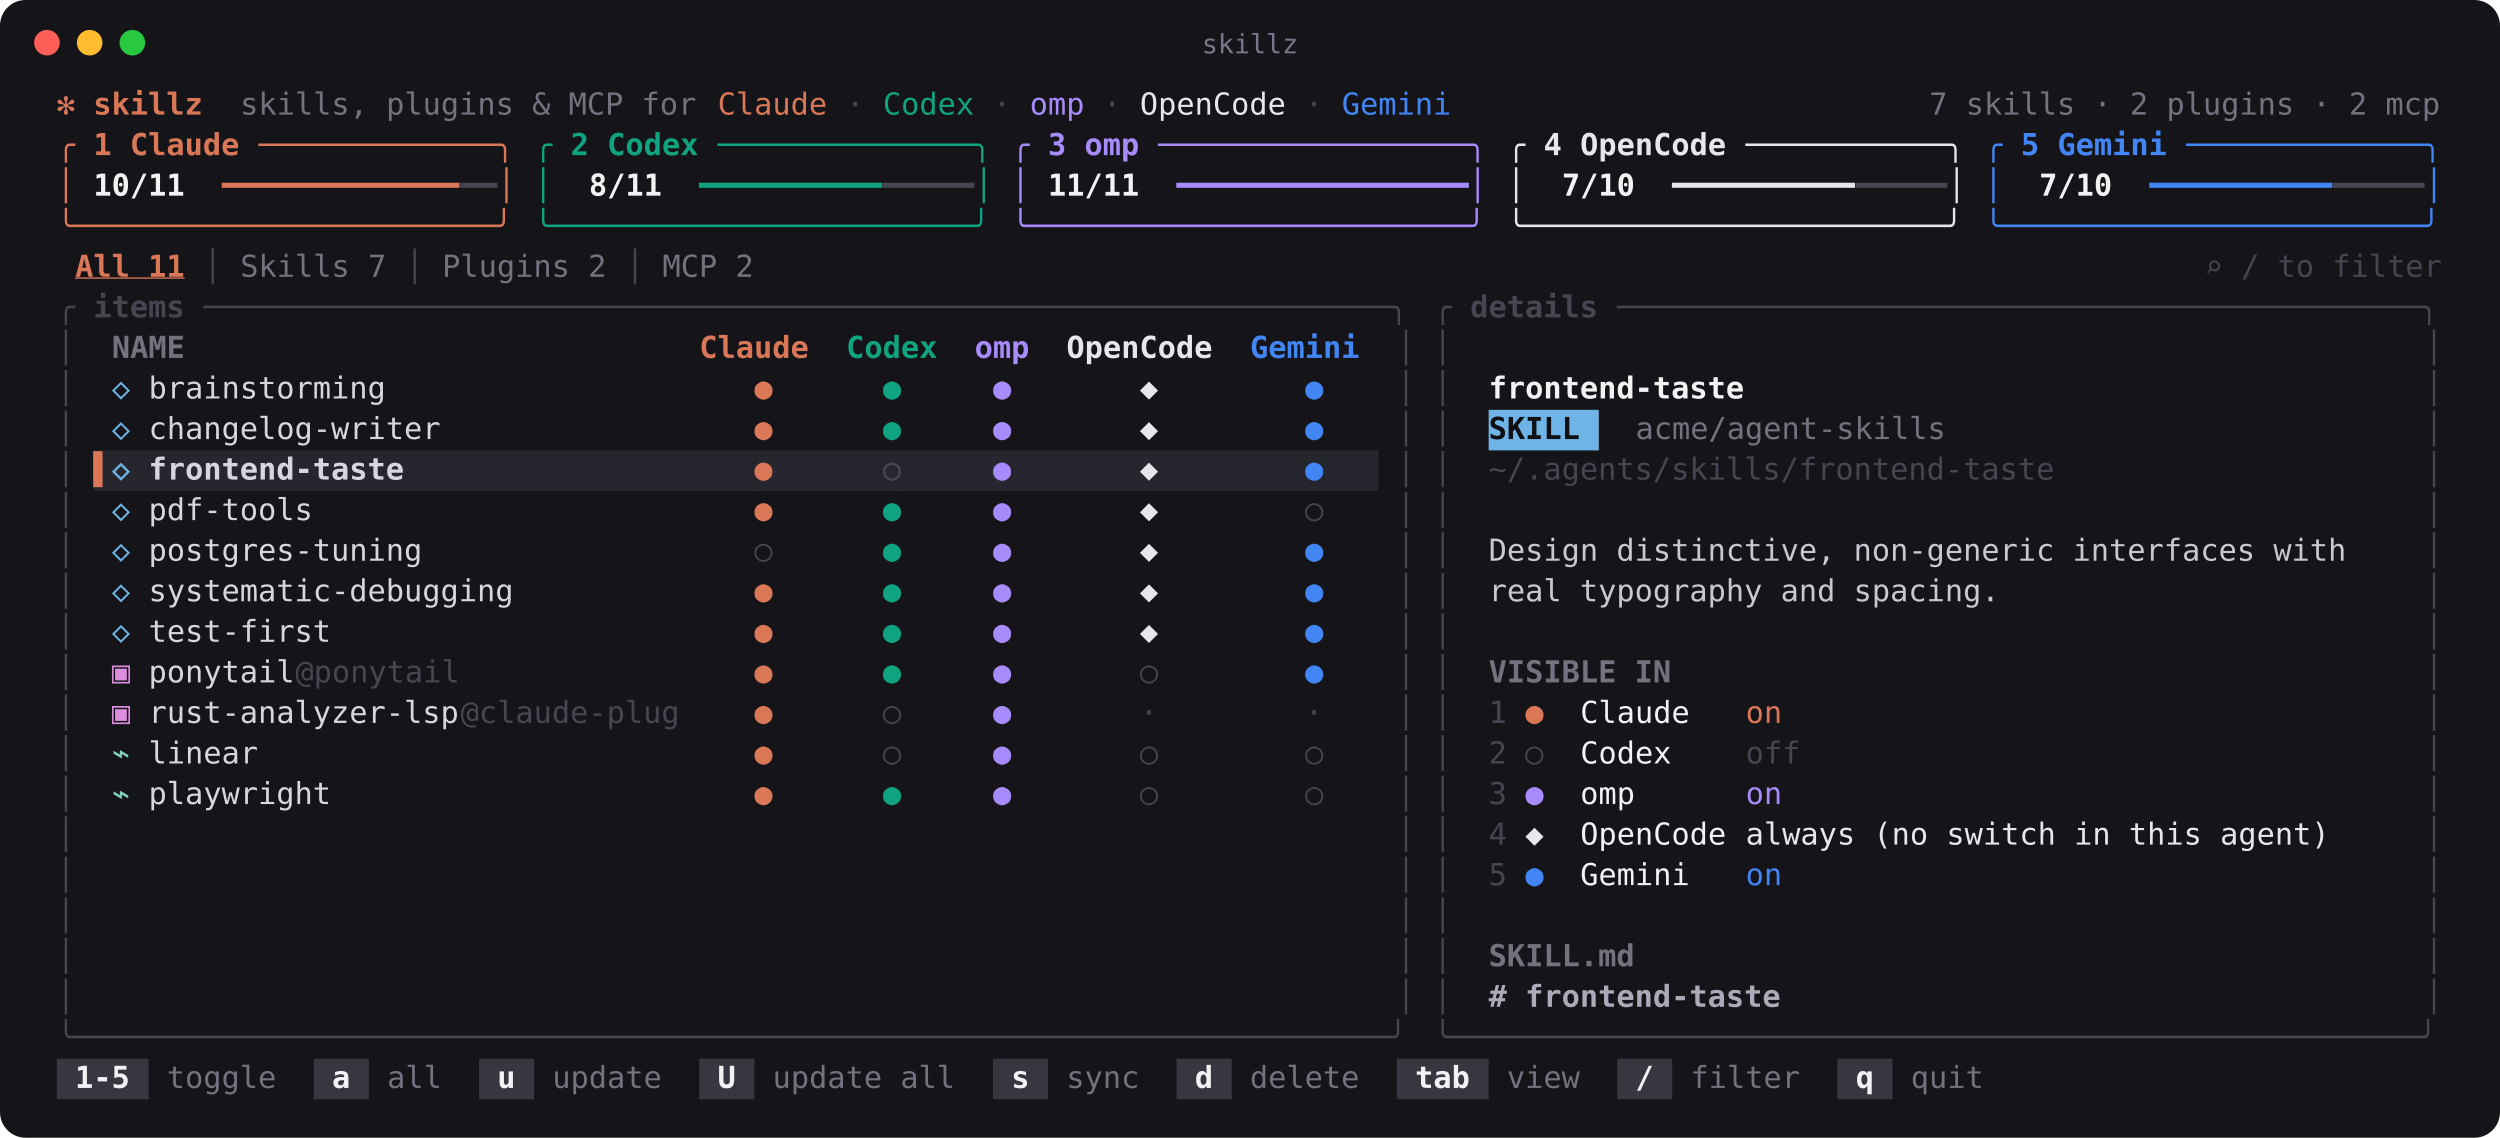
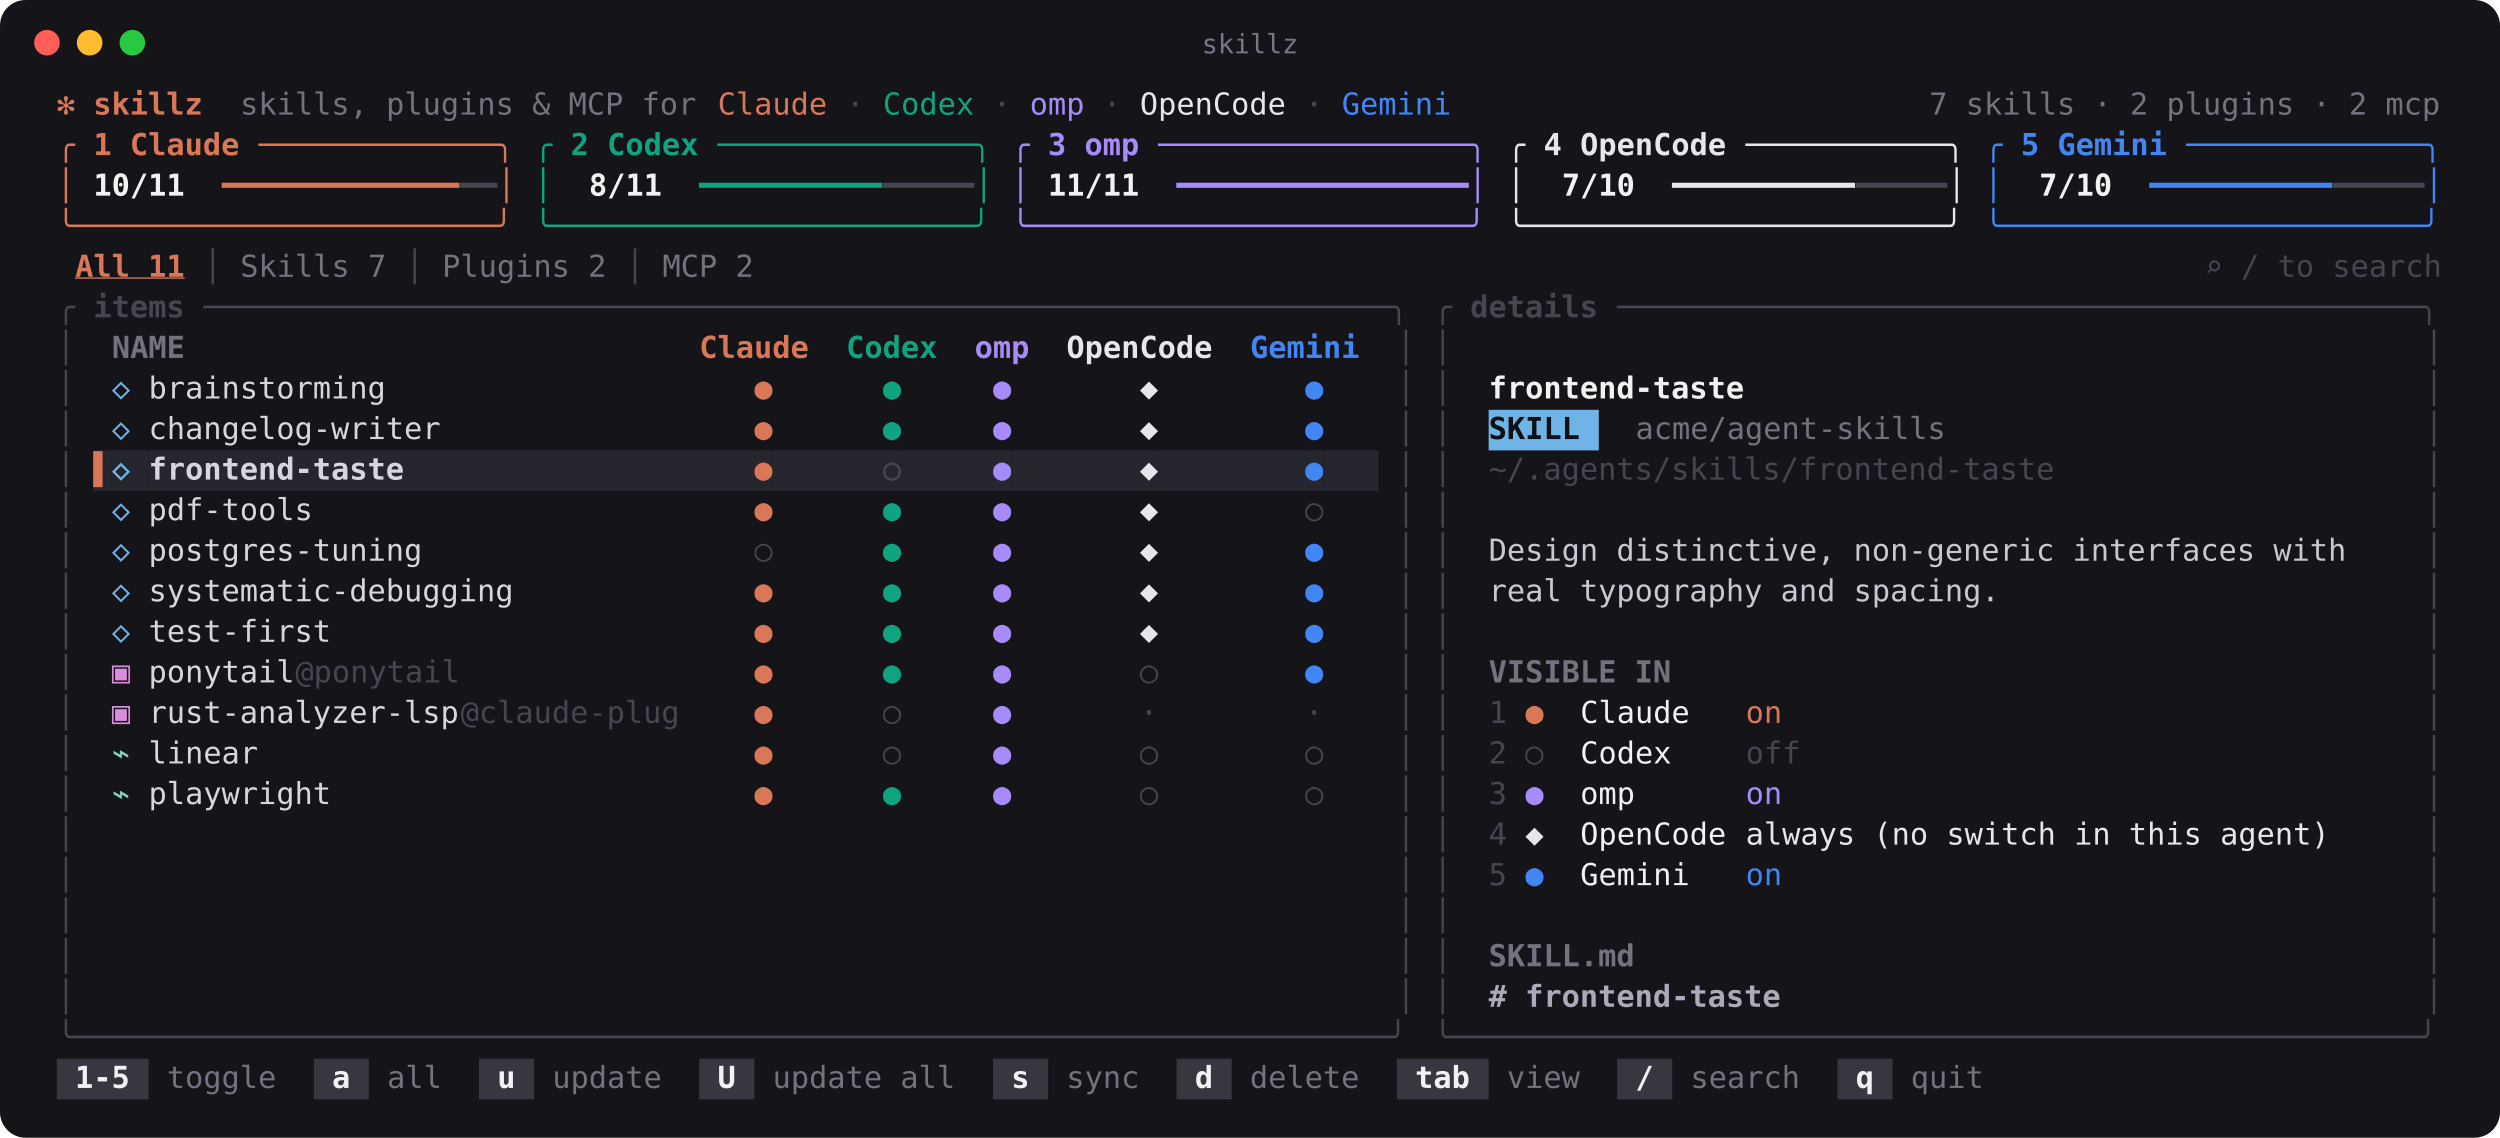
<svg xmlns="http://www.w3.org/2000/svg" width="1171.2" height="533" viewBox="0 0 1171.2 533" font-family="JetBrains Mono, SF Mono, Menlo, Consolas, monospace" font-size="14.2">
  <rect width="1171.2" height="533" rx="12" fill="#141419" />
  <circle cx="22" cy="20" r="6" fill="#ff5f57" />
  <circle cx="42" cy="20" r="6" fill="#febc2e" />
  <circle cx="62" cy="20" r="6" fill="#28c840" />
  <text x="585.6" y="25" fill="#77778a" text-anchor="middle" font-size="12.5">skillz</text>
  <text x="26.6" y="53.68" fill="#d97757" font-weight="700" xml:space="preserve" textLength="68.8" lengthAdjust="spacingAndGlyphs">✻ skillz</text>
  <text x="95.4" y="53.68" fill="#737380" xml:space="preserve" textLength="240.8" lengthAdjust="spacingAndGlyphs">  skills, plugins &amp; MCP for </text>
  <text x="336.2" y="53.68" fill="#d97757" xml:space="preserve" textLength="51.6" lengthAdjust="spacingAndGlyphs">Claude</text>
  <text x="387.8" y="53.68" fill="#464652" xml:space="preserve" textLength="25.8" lengthAdjust="spacingAndGlyphs"> · </text>
  <text x="413.6" y="53.68" fill="#10a37f" xml:space="preserve" textLength="43" lengthAdjust="spacingAndGlyphs">Codex</text>
  <text x="456.6" y="53.68" fill="#464652" xml:space="preserve" textLength="25.8" lengthAdjust="spacingAndGlyphs"> · </text>
  <text x="482.4" y="53.68" fill="#a78bfa" xml:space="preserve" textLength="25.8" lengthAdjust="spacingAndGlyphs">omp</text>
  <text x="508.2" y="53.68" fill="#464652" xml:space="preserve" textLength="25.8" lengthAdjust="spacingAndGlyphs"> · </text>
  <text x="534" y="53.68" fill="#e6e6eb" xml:space="preserve" textLength="68.8" lengthAdjust="spacingAndGlyphs">OpenCode</text>
  <text x="602.8" y="53.68" fill="#464652" xml:space="preserve" textLength="25.8" lengthAdjust="spacingAndGlyphs"> · </text>
  <text x="628.6" y="53.68" fill="#4285f4" xml:space="preserve" textLength="51.6" lengthAdjust="spacingAndGlyphs">Gemini</text>
  <text x="903.8" y="53.68" fill="#737380" xml:space="preserve" textLength="240.8" lengthAdjust="spacingAndGlyphs">7 skills · 2 plugins · 2 mcp</text>
  <text x="26.6" y="72.68" fill="#d97757" xml:space="preserve" textLength="8.6" lengthAdjust="spacingAndGlyphs">╭</text>
  <text x="35.2" y="72.68" fill="#d97757" font-weight="700" xml:space="preserve" textLength="86" lengthAdjust="spacingAndGlyphs"> 1 Claude </text>
  <text x="121.2" y="72.68" fill="#d97757" xml:space="preserve" textLength="120.4" lengthAdjust="spacingAndGlyphs">─────────────╮</text>
  <text x="250.2" y="72.68" fill="#10a37f" xml:space="preserve" textLength="8.6" lengthAdjust="spacingAndGlyphs">╭</text>
  <text x="258.8" y="72.68" fill="#10a37f" font-weight="700" xml:space="preserve" textLength="77.4" lengthAdjust="spacingAndGlyphs"> 2 Codex </text>
  <text x="336.2" y="72.68" fill="#10a37f" xml:space="preserve" textLength="129" lengthAdjust="spacingAndGlyphs">──────────────╮</text>
  <text x="473.8" y="72.68" fill="#a78bfa" xml:space="preserve" textLength="8.6" lengthAdjust="spacingAndGlyphs">╭</text>
  <text x="482.4" y="72.68" fill="#a78bfa" font-weight="700" xml:space="preserve" textLength="60.2" lengthAdjust="spacingAndGlyphs"> 3 omp </text>
  <text x="542.6" y="72.68" fill="#a78bfa" xml:space="preserve" textLength="154.8" lengthAdjust="spacingAndGlyphs">─────────────────╮</text>
  <text x="706" y="72.68" fill="#e6e6eb" xml:space="preserve" textLength="8.6" lengthAdjust="spacingAndGlyphs">╭</text>
  <text x="714.6" y="72.68" fill="#e6e6eb" font-weight="700" xml:space="preserve" textLength="103.2" lengthAdjust="spacingAndGlyphs"> 4 OpenCode </text>
  <text x="817.8" y="72.68" fill="#e6e6eb" xml:space="preserve" textLength="103.2" lengthAdjust="spacingAndGlyphs">───────────╮</text>
  <text x="929.6" y="72.68" fill="#4285f4" xml:space="preserve" textLength="8.6" lengthAdjust="spacingAndGlyphs">╭</text>
  <text x="938.2" y="72.68" fill="#4285f4" font-weight="700" xml:space="preserve" textLength="86" lengthAdjust="spacingAndGlyphs"> 5 Gemini </text>
  <text x="1024.2" y="72.68" fill="#4285f4" xml:space="preserve" textLength="120.4" lengthAdjust="spacingAndGlyphs">─────────────╮</text>
  <text x="26.6" y="91.68" fill="#d97757" xml:space="preserve" textLength="8.6" lengthAdjust="spacingAndGlyphs">│</text>
  <text x="35.2" y="91.68" fill="#f2f2f5" font-weight="700" xml:space="preserve" textLength="60.2" lengthAdjust="spacingAndGlyphs"> 10/11 </text>
  <text x="104" y="91.68" fill="#d97757" xml:space="preserve" textLength="111.8" lengthAdjust="spacingAndGlyphs">━━━━━━━━━━━━━</text>
  <text x="215.8" y="91.68" fill="#464652" xml:space="preserve" textLength="17.2" lengthAdjust="spacingAndGlyphs">━━</text>
  <text x="233" y="91.68" fill="#d97757" xml:space="preserve" textLength="8.6" lengthAdjust="spacingAndGlyphs">│</text>
  <text x="250.2" y="91.68" fill="#10a37f" xml:space="preserve" textLength="8.6" lengthAdjust="spacingAndGlyphs">│</text>
  <text x="258.8" y="91.68" fill="#f2f2f5" font-weight="700" xml:space="preserve" textLength="60.2" lengthAdjust="spacingAndGlyphs">  8/11 </text>
  <text x="327.6" y="91.68" fill="#10a37f" xml:space="preserve" textLength="86" lengthAdjust="spacingAndGlyphs">━━━━━━━━━━</text>
  <text x="413.6" y="91.68" fill="#464652" xml:space="preserve" textLength="43" lengthAdjust="spacingAndGlyphs">━━━━━</text>
  <text x="456.6" y="91.68" fill="#10a37f" xml:space="preserve" textLength="8.6" lengthAdjust="spacingAndGlyphs">│</text>
  <text x="473.8" y="91.68" fill="#a78bfa" xml:space="preserve" textLength="8.6" lengthAdjust="spacingAndGlyphs">│</text>
  <text x="482.4" y="91.68" fill="#f2f2f5" font-weight="700" xml:space="preserve" textLength="60.2" lengthAdjust="spacingAndGlyphs"> 11/11 </text>
  <text x="551.2" y="91.68" fill="#a78bfa" xml:space="preserve" textLength="146.2" lengthAdjust="spacingAndGlyphs">━━━━━━━━━━━━━━━━│</text>
  <text x="706" y="91.68" fill="#e6e6eb" xml:space="preserve" textLength="8.6" lengthAdjust="spacingAndGlyphs">│</text>
  <text x="714.6" y="91.68" fill="#f2f2f5" font-weight="700" xml:space="preserve" textLength="60.2" lengthAdjust="spacingAndGlyphs">  7/10 </text>
  <text x="783.4" y="91.68" fill="#e6e6eb" xml:space="preserve" textLength="86" lengthAdjust="spacingAndGlyphs">━━━━━━━━━━</text>
  <text x="869.4" y="91.68" fill="#464652" xml:space="preserve" textLength="43" lengthAdjust="spacingAndGlyphs">━━━━━</text>
  <text x="912.4" y="91.68" fill="#e6e6eb" xml:space="preserve" textLength="8.6" lengthAdjust="spacingAndGlyphs">│</text>
  <text x="929.6" y="91.68" fill="#4285f4" xml:space="preserve" textLength="8.6" lengthAdjust="spacingAndGlyphs">│</text>
  <text x="938.2" y="91.68" fill="#f2f2f5" font-weight="700" xml:space="preserve" textLength="60.2" lengthAdjust="spacingAndGlyphs">  7/10 </text>
  <text x="1007" y="91.68" fill="#4285f4" xml:space="preserve" textLength="86" lengthAdjust="spacingAndGlyphs">━━━━━━━━━━</text>
  <text x="1093" y="91.68" fill="#464652" xml:space="preserve" textLength="43" lengthAdjust="spacingAndGlyphs">━━━━━</text>
  <text x="1136" y="91.68" fill="#4285f4" xml:space="preserve" textLength="8.6" lengthAdjust="spacingAndGlyphs">│</text>
  <text x="26.6" y="110.68" fill="#d97757" xml:space="preserve" textLength="215" lengthAdjust="spacingAndGlyphs">╰───────────────────────╯</text>
  <text x="250.2" y="110.68" fill="#10a37f" xml:space="preserve" textLength="215" lengthAdjust="spacingAndGlyphs">╰───────────────────────╯</text>
  <text x="473.8" y="110.68" fill="#a78bfa" xml:space="preserve" textLength="223.6" lengthAdjust="spacingAndGlyphs">╰────────────────────────╯</text>
  <text x="706" y="110.68" fill="#e6e6eb" xml:space="preserve" textLength="215" lengthAdjust="spacingAndGlyphs">╰───────────────────────╯</text>
  <text x="929.6" y="110.68" fill="#4285f4" xml:space="preserve" textLength="215" lengthAdjust="spacingAndGlyphs">╰───────────────────────╯</text>
  <text x="35.2" y="129.68" fill="#d97757" font-weight="700" text-decoration="underline" xml:space="preserve" textLength="51.6" lengthAdjust="spacingAndGlyphs">All 11</text>
  <text x="95.4" y="129.68" fill="#464652" xml:space="preserve" textLength="8.6" lengthAdjust="spacingAndGlyphs">│</text>
  <text x="104" y="129.68" fill="#737380" xml:space="preserve" textLength="86" lengthAdjust="spacingAndGlyphs"> Skills 7 </text>
  <text x="190" y="129.68" fill="#464652" xml:space="preserve" textLength="8.6" lengthAdjust="spacingAndGlyphs">│</text>
  <text x="198.6" y="129.68" fill="#737380" xml:space="preserve" textLength="94.6" lengthAdjust="spacingAndGlyphs"> Plugins 2 </text>
  <text x="293.2" y="129.68" fill="#464652" xml:space="preserve" textLength="8.6" lengthAdjust="spacingAndGlyphs">│</text>
  <text x="301.8" y="129.68" fill="#737380" xml:space="preserve" textLength="731" lengthAdjust="spacingAndGlyphs"> MCP 2                                                                               </text>
-   <text x="1032.8" y="129.68" fill="#464652" xml:space="preserve" textLength="111.8" lengthAdjust="spacingAndGlyphs">⌕ / to filter</text>
+   <text x="1032.8" y="129.68" fill="#464652" xml:space="preserve" textLength="111.8" lengthAdjust="spacingAndGlyphs">⌕ / to search</text>
  <text x="26.6" y="148.68" fill="#464652" xml:space="preserve" textLength="8.6" lengthAdjust="spacingAndGlyphs">╭</text>
  <text x="35.2" y="148.68" fill="#464652" font-weight="700" xml:space="preserve" textLength="60.2" lengthAdjust="spacingAndGlyphs"> items </text>
  <text x="95.4" y="148.68" fill="#464652" xml:space="preserve" textLength="567.6" lengthAdjust="spacingAndGlyphs">─────────────────────────────────────────────────────────────────╮</text>
  <text x="671.6" y="148.68" fill="#464652" xml:space="preserve" textLength="8.6" lengthAdjust="spacingAndGlyphs">╭</text>
  <text x="680.2" y="148.68" fill="#464652" font-weight="700" xml:space="preserve" textLength="77.4" lengthAdjust="spacingAndGlyphs"> details </text>
  <text x="757.6" y="148.68" fill="#464652" xml:space="preserve" textLength="387" lengthAdjust="spacingAndGlyphs">────────────────────────────────────────────╮</text>
  <text x="26.6" y="167.68" fill="#464652" xml:space="preserve" textLength="8.6" lengthAdjust="spacingAndGlyphs">│</text>
  <text x="52.4" y="167.68" fill="#737380" font-weight="700" xml:space="preserve" textLength="34.4" lengthAdjust="spacingAndGlyphs">NAME</text>
  <text x="327.6" y="167.68" fill="#d97757" font-weight="700" xml:space="preserve" textLength="51.6" lengthAdjust="spacingAndGlyphs">Claude</text>
  <text x="396.4" y="167.68" fill="#10a37f" font-weight="700" xml:space="preserve" textLength="43" lengthAdjust="spacingAndGlyphs">Codex</text>
  <text x="456.6" y="167.68" fill="#a78bfa" font-weight="700" xml:space="preserve" textLength="25.8" lengthAdjust="spacingAndGlyphs">omp</text>
  <text x="499.6" y="167.68" fill="#e6e6eb" font-weight="700" xml:space="preserve" textLength="68.8" lengthAdjust="spacingAndGlyphs">OpenCode</text>
  <text x="585.6" y="167.68" fill="#4285f4" font-weight="700" xml:space="preserve" textLength="51.6" lengthAdjust="spacingAndGlyphs">Gemini</text>
  <text x="654.4" y="167.68" fill="#464652" xml:space="preserve" textLength="8.6" lengthAdjust="spacingAndGlyphs">│</text>
  <text x="671.6" y="167.68" fill="#464652" xml:space="preserve" textLength="8.6" lengthAdjust="spacingAndGlyphs">│</text>
  <text x="1136" y="167.68" fill="#464652" xml:space="preserve" textLength="8.6" lengthAdjust="spacingAndGlyphs">│</text>
  <text x="26.6" y="186.68" fill="#464652" xml:space="preserve" textLength="8.6" lengthAdjust="spacingAndGlyphs">│</text>
  <text x="52.4" y="186.68" fill="#6eb4e6" xml:space="preserve" textLength="17.2" lengthAdjust="spacingAndGlyphs">◇ </text>
  <text x="69.6" y="186.68" fill="#d6d6de" xml:space="preserve" textLength="283.8" lengthAdjust="spacingAndGlyphs">brainstorming                    </text>
  <text x="353.4" y="186.68" fill="#d97757" xml:space="preserve" textLength="8.6" lengthAdjust="spacingAndGlyphs">●</text>
  <text x="413.6" y="186.68" fill="#10a37f" xml:space="preserve" textLength="8.6" lengthAdjust="spacingAndGlyphs">●</text>
  <text x="465.2" y="186.68" fill="#a78bfa" xml:space="preserve" textLength="8.6" lengthAdjust="spacingAndGlyphs">●</text>
  <text x="534" y="186.68" fill="#e6e6eb" xml:space="preserve" textLength="8.6" lengthAdjust="spacingAndGlyphs">◆</text>
  <text x="611.4" y="186.68" fill="#4285f4" xml:space="preserve" textLength="8.6" lengthAdjust="spacingAndGlyphs">●</text>
  <text x="654.4" y="186.68" fill="#464652" xml:space="preserve" textLength="8.6" lengthAdjust="spacingAndGlyphs">│</text>
  <text x="671.6" y="186.68" fill="#464652" xml:space="preserve" textLength="8.6" lengthAdjust="spacingAndGlyphs">│</text>
  <text x="697.4" y="186.68" fill="#f2f2f5" font-weight="700" xml:space="preserve" textLength="120.4" lengthAdjust="spacingAndGlyphs">frontend-taste</text>
  <text x="1136" y="186.68" fill="#464652" xml:space="preserve" textLength="8.6" lengthAdjust="spacingAndGlyphs">│</text>
  <text x="26.6" y="205.68" fill="#464652" xml:space="preserve" textLength="8.6" lengthAdjust="spacingAndGlyphs">│</text>
  <text x="52.4" y="205.68" fill="#6eb4e6" xml:space="preserve" textLength="17.2" lengthAdjust="spacingAndGlyphs">◇ </text>
  <text x="69.6" y="205.68" fill="#d6d6de" xml:space="preserve" textLength="283.8" lengthAdjust="spacingAndGlyphs">changelog-writer                 </text>
  <text x="353.4" y="205.68" fill="#d97757" xml:space="preserve" textLength="8.6" lengthAdjust="spacingAndGlyphs">●</text>
  <text x="413.6" y="205.68" fill="#10a37f" xml:space="preserve" textLength="8.6" lengthAdjust="spacingAndGlyphs">●</text>
  <text x="465.2" y="205.68" fill="#a78bfa" xml:space="preserve" textLength="8.6" lengthAdjust="spacingAndGlyphs">●</text>
  <text x="534" y="205.68" fill="#e6e6eb" xml:space="preserve" textLength="8.6" lengthAdjust="spacingAndGlyphs">◆</text>
  <text x="611.4" y="205.68" fill="#4285f4" xml:space="preserve" textLength="8.6" lengthAdjust="spacingAndGlyphs">●</text>
  <text x="654.4" y="205.68" fill="#464652" xml:space="preserve" textLength="8.6" lengthAdjust="spacingAndGlyphs">│</text>
  <text x="671.6" y="205.68" fill="#464652" xml:space="preserve" textLength="8.6" lengthAdjust="spacingAndGlyphs">│</text>
  <rect x="697.4" y="192" width="51.6" height="19" fill="#6eb4e6" />
  <text x="697.4" y="205.68" fill="#101014" font-weight="700" xml:space="preserve" textLength="51.6" lengthAdjust="spacingAndGlyphs">SKILL </text>
  <text x="766.2" y="205.68" fill="#737380" xml:space="preserve" textLength="146.2" lengthAdjust="spacingAndGlyphs">acme/agent-skills</text>
  <text x="1136" y="205.68" fill="#464652" xml:space="preserve" textLength="8.6" lengthAdjust="spacingAndGlyphs">│</text>
  <text x="26.6" y="224.68" fill="#464652" xml:space="preserve" textLength="8.6" lengthAdjust="spacingAndGlyphs">│</text>
  <rect x="43.8" y="211" width="8.6" height="19" fill="#26262e" />
  <text x="43.8" y="224.68" fill="#d97757" font-weight="700" xml:space="preserve" textLength="8.6" lengthAdjust="spacingAndGlyphs">▌</text>
  <rect x="52.4" y="211" width="17.2" height="19" fill="#26262e" />
  <text x="52.4" y="224.68" fill="#6eb4e6" font-weight="700" xml:space="preserve" textLength="17.2" lengthAdjust="spacingAndGlyphs">◇ </text>
  <rect x="69.6" y="211" width="283.8" height="19" fill="#26262e" />
  <text x="69.6" y="224.68" fill="#d6d6de" font-weight="700" xml:space="preserve" textLength="283.8" lengthAdjust="spacingAndGlyphs">frontend-taste                   </text>
  <rect x="353.4" y="211" width="8.6" height="19" fill="#26262e" />
  <text x="353.4" y="224.68" fill="#d97757" font-weight="700" xml:space="preserve" textLength="8.6" lengthAdjust="spacingAndGlyphs">●</text>
  <rect x="362" y="211" width="51.6" height="19" fill="#26262e" />
  <rect x="413.6" y="211" width="8.6" height="19" fill="#26262e" />
  <text x="413.6" y="224.68" fill="#464652" font-weight="700" xml:space="preserve" textLength="8.6" lengthAdjust="spacingAndGlyphs">○</text>
  <rect x="422.2" y="211" width="43" height="19" fill="#26262e" />
  <rect x="465.2" y="211" width="8.6" height="19" fill="#26262e" />
  <text x="465.2" y="224.68" fill="#a78bfa" font-weight="700" xml:space="preserve" textLength="8.6" lengthAdjust="spacingAndGlyphs">●</text>
  <rect x="473.8" y="211" width="60.2" height="19" fill="#26262e" />
  <rect x="534" y="211" width="8.6" height="19" fill="#26262e" />
  <text x="534" y="224.68" fill="#e6e6eb" font-weight="700" xml:space="preserve" textLength="8.6" lengthAdjust="spacingAndGlyphs">◆</text>
  <rect x="542.6" y="211" width="68.8" height="19" fill="#26262e" />
  <rect x="611.4" y="211" width="8.6" height="19" fill="#26262e" />
  <text x="611.4" y="224.68" fill="#4285f4" font-weight="700" xml:space="preserve" textLength="8.6" lengthAdjust="spacingAndGlyphs">●</text>
  <rect x="620" y="211" width="25.8" height="19" fill="#26262e" />
  <text x="654.4" y="224.68" fill="#464652" xml:space="preserve" textLength="8.6" lengthAdjust="spacingAndGlyphs">│</text>
  <text x="671.6" y="224.68" fill="#464652" xml:space="preserve" textLength="8.6" lengthAdjust="spacingAndGlyphs">│</text>
  <text x="697.4" y="224.68" fill="#464652" xml:space="preserve" textLength="266.6" lengthAdjust="spacingAndGlyphs">~/.agents/skills/frontend-taste</text>
  <text x="1136" y="224.68" fill="#464652" xml:space="preserve" textLength="8.6" lengthAdjust="spacingAndGlyphs">│</text>
  <text x="26.6" y="243.68" fill="#464652" xml:space="preserve" textLength="8.6" lengthAdjust="spacingAndGlyphs">│</text>
  <text x="52.4" y="243.68" fill="#6eb4e6" xml:space="preserve" textLength="17.2" lengthAdjust="spacingAndGlyphs">◇ </text>
  <text x="69.6" y="243.68" fill="#d6d6de" xml:space="preserve" textLength="283.8" lengthAdjust="spacingAndGlyphs">pdf-tools                        </text>
  <text x="353.4" y="243.68" fill="#d97757" xml:space="preserve" textLength="8.6" lengthAdjust="spacingAndGlyphs">●</text>
  <text x="413.6" y="243.68" fill="#10a37f" xml:space="preserve" textLength="8.6" lengthAdjust="spacingAndGlyphs">●</text>
  <text x="465.2" y="243.68" fill="#a78bfa" xml:space="preserve" textLength="8.6" lengthAdjust="spacingAndGlyphs">●</text>
  <text x="534" y="243.68" fill="#e6e6eb" xml:space="preserve" textLength="8.6" lengthAdjust="spacingAndGlyphs">◆</text>
  <text x="611.4" y="243.68" fill="#464652" xml:space="preserve" textLength="8.6" lengthAdjust="spacingAndGlyphs">○</text>
  <text x="654.4" y="243.68" fill="#464652" xml:space="preserve" textLength="8.6" lengthAdjust="spacingAndGlyphs">│</text>
  <text x="671.6" y="243.68" fill="#464652" xml:space="preserve" textLength="8.6" lengthAdjust="spacingAndGlyphs">│</text>
  <text x="1136" y="243.68" fill="#464652" xml:space="preserve" textLength="8.6" lengthAdjust="spacingAndGlyphs">│</text>
  <text x="26.6" y="262.68" fill="#464652" xml:space="preserve" textLength="8.6" lengthAdjust="spacingAndGlyphs">│</text>
  <text x="52.4" y="262.68" fill="#6eb4e6" xml:space="preserve" textLength="17.2" lengthAdjust="spacingAndGlyphs">◇ </text>
  <text x="69.6" y="262.68" fill="#d6d6de" xml:space="preserve" textLength="283.8" lengthAdjust="spacingAndGlyphs">postgres-tuning                  </text>
  <text x="353.4" y="262.68" fill="#464652" xml:space="preserve" textLength="8.6" lengthAdjust="spacingAndGlyphs">○</text>
  <text x="413.6" y="262.68" fill="#10a37f" xml:space="preserve" textLength="8.6" lengthAdjust="spacingAndGlyphs">●</text>
  <text x="465.2" y="262.68" fill="#a78bfa" xml:space="preserve" textLength="8.6" lengthAdjust="spacingAndGlyphs">●</text>
  <text x="534" y="262.68" fill="#e6e6eb" xml:space="preserve" textLength="8.6" lengthAdjust="spacingAndGlyphs">◆</text>
  <text x="611.4" y="262.68" fill="#4285f4" xml:space="preserve" textLength="8.6" lengthAdjust="spacingAndGlyphs">●</text>
  <text x="654.4" y="262.68" fill="#464652" xml:space="preserve" textLength="8.6" lengthAdjust="spacingAndGlyphs">│</text>
  <text x="671.6" y="262.68" fill="#464652" xml:space="preserve" textLength="8.6" lengthAdjust="spacingAndGlyphs">│</text>
  <text x="697.4" y="262.68" fill="#c8c8d2" xml:space="preserve" textLength="404.2" lengthAdjust="spacingAndGlyphs">Design distinctive, non-generic interfaces with</text>
  <text x="1136" y="262.68" fill="#464652" xml:space="preserve" textLength="8.6" lengthAdjust="spacingAndGlyphs">│</text>
  <text x="26.6" y="281.68" fill="#464652" xml:space="preserve" textLength="8.6" lengthAdjust="spacingAndGlyphs">│</text>
  <text x="52.4" y="281.68" fill="#6eb4e6" xml:space="preserve" textLength="17.2" lengthAdjust="spacingAndGlyphs">◇ </text>
  <text x="69.6" y="281.68" fill="#d6d6de" xml:space="preserve" textLength="283.8" lengthAdjust="spacingAndGlyphs">systematic-debugging             </text>
  <text x="353.4" y="281.68" fill="#d97757" xml:space="preserve" textLength="8.6" lengthAdjust="spacingAndGlyphs">●</text>
  <text x="413.6" y="281.68" fill="#10a37f" xml:space="preserve" textLength="8.6" lengthAdjust="spacingAndGlyphs">●</text>
  <text x="465.2" y="281.68" fill="#a78bfa" xml:space="preserve" textLength="8.6" lengthAdjust="spacingAndGlyphs">●</text>
  <text x="534" y="281.68" fill="#e6e6eb" xml:space="preserve" textLength="8.6" lengthAdjust="spacingAndGlyphs">◆</text>
  <text x="611.4" y="281.68" fill="#4285f4" xml:space="preserve" textLength="8.6" lengthAdjust="spacingAndGlyphs">●</text>
  <text x="654.4" y="281.68" fill="#464652" xml:space="preserve" textLength="8.6" lengthAdjust="spacingAndGlyphs">│</text>
  <text x="671.6" y="281.68" fill="#464652" xml:space="preserve" textLength="8.6" lengthAdjust="spacingAndGlyphs">│</text>
  <text x="697.4" y="281.68" fill="#c8c8d2" xml:space="preserve" textLength="240.8" lengthAdjust="spacingAndGlyphs">real typography and spacing.</text>
  <text x="1136" y="281.68" fill="#464652" xml:space="preserve" textLength="8.6" lengthAdjust="spacingAndGlyphs">│</text>
  <text x="26.6" y="300.68" fill="#464652" xml:space="preserve" textLength="8.6" lengthAdjust="spacingAndGlyphs">│</text>
  <text x="52.4" y="300.68" fill="#6eb4e6" xml:space="preserve" textLength="17.2" lengthAdjust="spacingAndGlyphs">◇ </text>
  <text x="69.6" y="300.68" fill="#d6d6de" xml:space="preserve" textLength="283.8" lengthAdjust="spacingAndGlyphs">test-first                       </text>
  <text x="353.4" y="300.68" fill="#d97757" xml:space="preserve" textLength="8.6" lengthAdjust="spacingAndGlyphs">●</text>
  <text x="413.6" y="300.68" fill="#10a37f" xml:space="preserve" textLength="8.6" lengthAdjust="spacingAndGlyphs">●</text>
  <text x="465.2" y="300.68" fill="#a78bfa" xml:space="preserve" textLength="8.6" lengthAdjust="spacingAndGlyphs">●</text>
  <text x="534" y="300.68" fill="#e6e6eb" xml:space="preserve" textLength="8.6" lengthAdjust="spacingAndGlyphs">◆</text>
  <text x="611.4" y="300.68" fill="#4285f4" xml:space="preserve" textLength="8.6" lengthAdjust="spacingAndGlyphs">●</text>
  <text x="654.4" y="300.68" fill="#464652" xml:space="preserve" textLength="8.6" lengthAdjust="spacingAndGlyphs">│</text>
  <text x="671.6" y="300.68" fill="#464652" xml:space="preserve" textLength="8.6" lengthAdjust="spacingAndGlyphs">│</text>
  <text x="1136" y="300.68" fill="#464652" xml:space="preserve" textLength="8.6" lengthAdjust="spacingAndGlyphs">│</text>
  <text x="26.6" y="319.68" fill="#464652" xml:space="preserve" textLength="8.6" lengthAdjust="spacingAndGlyphs">│</text>
  <text x="52.4" y="319.68" fill="#dc8cdc" xml:space="preserve" textLength="17.2" lengthAdjust="spacingAndGlyphs">▣ </text>
  <text x="69.6" y="319.68" fill="#d6d6de" xml:space="preserve" textLength="68.8" lengthAdjust="spacingAndGlyphs">ponytail</text>
  <text x="138.4" y="319.68" fill="#464652" xml:space="preserve" textLength="77.4" lengthAdjust="spacingAndGlyphs">@ponytail</text>
  <text x="353.4" y="319.68" fill="#d97757" xml:space="preserve" textLength="8.6" lengthAdjust="spacingAndGlyphs">●</text>
  <text x="413.6" y="319.68" fill="#10a37f" xml:space="preserve" textLength="8.6" lengthAdjust="spacingAndGlyphs">●</text>
  <text x="465.2" y="319.68" fill="#a78bfa" xml:space="preserve" textLength="8.6" lengthAdjust="spacingAndGlyphs">●</text>
  <text x="534" y="319.68" fill="#464652" xml:space="preserve" textLength="8.6" lengthAdjust="spacingAndGlyphs">○</text>
  <text x="611.4" y="319.68" fill="#4285f4" xml:space="preserve" textLength="8.6" lengthAdjust="spacingAndGlyphs">●</text>
  <text x="654.4" y="319.68" fill="#464652" xml:space="preserve" textLength="8.6" lengthAdjust="spacingAndGlyphs">│</text>
  <text x="671.6" y="319.68" fill="#464652" xml:space="preserve" textLength="8.6" lengthAdjust="spacingAndGlyphs">│</text>
  <text x="697.4" y="319.68" fill="#737380" font-weight="700" xml:space="preserve" textLength="86" lengthAdjust="spacingAndGlyphs">VISIBLE IN</text>
  <text x="1136" y="319.68" fill="#464652" xml:space="preserve" textLength="8.6" lengthAdjust="spacingAndGlyphs">│</text>
  <text x="26.6" y="338.68" fill="#464652" xml:space="preserve" textLength="8.6" lengthAdjust="spacingAndGlyphs">│</text>
  <text x="52.4" y="338.68" fill="#dc8cdc" xml:space="preserve" textLength="17.2" lengthAdjust="spacingAndGlyphs">▣ </text>
  <text x="69.6" y="338.68" fill="#d6d6de" xml:space="preserve" textLength="146.2" lengthAdjust="spacingAndGlyphs">rust-analyzer-lsp</text>
  <text x="215.8" y="338.68" fill="#464652" xml:space="preserve" textLength="103.2" lengthAdjust="spacingAndGlyphs">@claude-plug</text>
  <text x="353.4" y="338.68" fill="#d97757" xml:space="preserve" textLength="8.6" lengthAdjust="spacingAndGlyphs">●</text>
  <text x="413.6" y="338.68" fill="#464652" xml:space="preserve" textLength="8.6" lengthAdjust="spacingAndGlyphs">○</text>
  <text x="465.2" y="338.68" fill="#a78bfa" xml:space="preserve" textLength="8.6" lengthAdjust="spacingAndGlyphs">●</text>
  <text x="534" y="338.68" fill="#464652" xml:space="preserve" textLength="8.6" lengthAdjust="spacingAndGlyphs">·</text>
  <text x="611.4" y="338.68" fill="#464652" xml:space="preserve" textLength="8.6" lengthAdjust="spacingAndGlyphs">·</text>
  <text x="654.4" y="338.68" fill="#464652" xml:space="preserve" textLength="8.6" lengthAdjust="spacingAndGlyphs">│</text>
  <text x="671.6" y="338.68" fill="#464652" xml:space="preserve" textLength="8.6" lengthAdjust="spacingAndGlyphs">│</text>
  <text x="697.4" y="338.68" fill="#464652" xml:space="preserve" textLength="17.2" lengthAdjust="spacingAndGlyphs">1 </text>
  <text x="714.6" y="338.68" fill="#d97757" xml:space="preserve" textLength="8.6" lengthAdjust="spacingAndGlyphs">●</text>
  <text x="723.2" y="338.68" fill="#f2f2f5" xml:space="preserve" textLength="94.6" lengthAdjust="spacingAndGlyphs">  Claude   </text>
  <text x="817.8" y="338.68" fill="#d97757" xml:space="preserve" textLength="17.2" lengthAdjust="spacingAndGlyphs">on</text>
  <text x="1136" y="338.68" fill="#464652" xml:space="preserve" textLength="8.6" lengthAdjust="spacingAndGlyphs">│</text>
  <text x="26.6" y="357.68" fill="#464652" xml:space="preserve" textLength="8.6" lengthAdjust="spacingAndGlyphs">│</text>
  <text x="52.4" y="357.68" fill="#82d2be" xml:space="preserve" textLength="17.2" lengthAdjust="spacingAndGlyphs">⌁ </text>
  <text x="69.6" y="357.68" fill="#d6d6de" xml:space="preserve" textLength="283.8" lengthAdjust="spacingAndGlyphs">linear                           </text>
  <text x="353.4" y="357.68" fill="#d97757" xml:space="preserve" textLength="8.6" lengthAdjust="spacingAndGlyphs">●</text>
  <text x="413.6" y="357.68" fill="#464652" xml:space="preserve" textLength="8.6" lengthAdjust="spacingAndGlyphs">○</text>
  <text x="465.2" y="357.68" fill="#a78bfa" xml:space="preserve" textLength="8.6" lengthAdjust="spacingAndGlyphs">●</text>
  <text x="534" y="357.68" fill="#464652" xml:space="preserve" textLength="8.6" lengthAdjust="spacingAndGlyphs">○</text>
  <text x="611.4" y="357.68" fill="#464652" xml:space="preserve" textLength="8.6" lengthAdjust="spacingAndGlyphs">○</text>
  <text x="654.4" y="357.68" fill="#464652" xml:space="preserve" textLength="8.6" lengthAdjust="spacingAndGlyphs">│</text>
  <text x="671.6" y="357.68" fill="#464652" xml:space="preserve" textLength="8.6" lengthAdjust="spacingAndGlyphs">│</text>
  <text x="697.4" y="357.68" fill="#464652" xml:space="preserve" textLength="25.8" lengthAdjust="spacingAndGlyphs">2 ○</text>
  <text x="723.2" y="357.68" fill="#f2f2f5" xml:space="preserve" textLength="94.6" lengthAdjust="spacingAndGlyphs">  Codex    </text>
  <text x="817.8" y="357.68" fill="#464652" xml:space="preserve" textLength="25.8" lengthAdjust="spacingAndGlyphs">off</text>
  <text x="1136" y="357.68" fill="#464652" xml:space="preserve" textLength="8.6" lengthAdjust="spacingAndGlyphs">│</text>
  <text x="26.6" y="376.68" fill="#464652" xml:space="preserve" textLength="8.6" lengthAdjust="spacingAndGlyphs">│</text>
  <text x="52.4" y="376.68" fill="#82d2be" xml:space="preserve" textLength="17.2" lengthAdjust="spacingAndGlyphs">⌁ </text>
  <text x="69.6" y="376.68" fill="#d6d6de" xml:space="preserve" textLength="283.8" lengthAdjust="spacingAndGlyphs">playwright                       </text>
  <text x="353.4" y="376.68" fill="#d97757" xml:space="preserve" textLength="8.6" lengthAdjust="spacingAndGlyphs">●</text>
  <text x="413.6" y="376.68" fill="#10a37f" xml:space="preserve" textLength="8.6" lengthAdjust="spacingAndGlyphs">●</text>
  <text x="465.2" y="376.68" fill="#a78bfa" xml:space="preserve" textLength="8.6" lengthAdjust="spacingAndGlyphs">●</text>
  <text x="534" y="376.68" fill="#464652" xml:space="preserve" textLength="8.6" lengthAdjust="spacingAndGlyphs">○</text>
  <text x="611.4" y="376.68" fill="#464652" xml:space="preserve" textLength="8.6" lengthAdjust="spacingAndGlyphs">○</text>
  <text x="654.4" y="376.68" fill="#464652" xml:space="preserve" textLength="8.6" lengthAdjust="spacingAndGlyphs">│</text>
  <text x="671.6" y="376.68" fill="#464652" xml:space="preserve" textLength="8.6" lengthAdjust="spacingAndGlyphs">│</text>
  <text x="697.4" y="376.68" fill="#464652" xml:space="preserve" textLength="17.2" lengthAdjust="spacingAndGlyphs">3 </text>
  <text x="714.6" y="376.68" fill="#a78bfa" xml:space="preserve" textLength="8.6" lengthAdjust="spacingAndGlyphs">●</text>
  <text x="723.2" y="376.68" fill="#f2f2f5" xml:space="preserve" textLength="94.6" lengthAdjust="spacingAndGlyphs">  omp      </text>
  <text x="817.8" y="376.68" fill="#a78bfa" xml:space="preserve" textLength="17.2" lengthAdjust="spacingAndGlyphs">on</text>
  <text x="1136" y="376.68" fill="#464652" xml:space="preserve" textLength="8.6" lengthAdjust="spacingAndGlyphs">│</text>
  <text x="26.6" y="395.68" fill="#464652" xml:space="preserve" textLength="8.6" lengthAdjust="spacingAndGlyphs">│</text>
  <text x="654.4" y="395.68" fill="#464652" xml:space="preserve" textLength="8.6" lengthAdjust="spacingAndGlyphs">│</text>
  <text x="671.6" y="395.68" fill="#464652" xml:space="preserve" textLength="8.6" lengthAdjust="spacingAndGlyphs">│</text>
  <text x="697.4" y="395.68" fill="#464652" xml:space="preserve" textLength="17.2" lengthAdjust="spacingAndGlyphs">4 </text>
  <text x="714.6" y="395.68" fill="#e6e6eb" xml:space="preserve" textLength="8.6" lengthAdjust="spacingAndGlyphs">◆</text>
  <text x="723.2" y="395.68" fill="#f2f2f5" xml:space="preserve" textLength="94.6" lengthAdjust="spacingAndGlyphs">  OpenCode </text>
  <text x="817.8" y="395.68" fill="#e6e6eb" xml:space="preserve" textLength="275.2" lengthAdjust="spacingAndGlyphs">always (no switch in this agent)</text>
  <text x="1136" y="395.68" fill="#464652" xml:space="preserve" textLength="8.6" lengthAdjust="spacingAndGlyphs">│</text>
  <text x="26.6" y="414.68" fill="#464652" xml:space="preserve" textLength="8.6" lengthAdjust="spacingAndGlyphs">│</text>
  <text x="654.4" y="414.68" fill="#464652" xml:space="preserve" textLength="8.6" lengthAdjust="spacingAndGlyphs">│</text>
  <text x="671.6" y="414.68" fill="#464652" xml:space="preserve" textLength="8.6" lengthAdjust="spacingAndGlyphs">│</text>
  <text x="697.4" y="414.68" fill="#464652" xml:space="preserve" textLength="17.2" lengthAdjust="spacingAndGlyphs">5 </text>
  <text x="714.6" y="414.68" fill="#4285f4" xml:space="preserve" textLength="8.6" lengthAdjust="spacingAndGlyphs">●</text>
  <text x="723.2" y="414.68" fill="#f2f2f5" xml:space="preserve" textLength="94.6" lengthAdjust="spacingAndGlyphs">  Gemini   </text>
  <text x="817.8" y="414.68" fill="#4285f4" xml:space="preserve" textLength="17.2" lengthAdjust="spacingAndGlyphs">on</text>
  <text x="1136" y="414.68" fill="#464652" xml:space="preserve" textLength="8.6" lengthAdjust="spacingAndGlyphs">│</text>
  <text x="26.6" y="433.68" fill="#464652" xml:space="preserve" textLength="8.6" lengthAdjust="spacingAndGlyphs">│</text>
  <text x="654.4" y="433.68" fill="#464652" xml:space="preserve" textLength="8.6" lengthAdjust="spacingAndGlyphs">│</text>
  <text x="671.6" y="433.68" fill="#464652" xml:space="preserve" textLength="8.6" lengthAdjust="spacingAndGlyphs">│</text>
  <text x="1136" y="433.68" fill="#464652" xml:space="preserve" textLength="8.6" lengthAdjust="spacingAndGlyphs">│</text>
  <text x="26.6" y="452.68" fill="#464652" xml:space="preserve" textLength="8.6" lengthAdjust="spacingAndGlyphs">│</text>
  <text x="654.4" y="452.68" fill="#464652" xml:space="preserve" textLength="8.6" lengthAdjust="spacingAndGlyphs">│</text>
  <text x="671.6" y="452.68" fill="#464652" xml:space="preserve" textLength="8.6" lengthAdjust="spacingAndGlyphs">│</text>
  <text x="697.4" y="452.68" fill="#737380" font-weight="700" xml:space="preserve" textLength="68.8" lengthAdjust="spacingAndGlyphs">SKILL.md</text>
  <text x="1136" y="452.68" fill="#464652" xml:space="preserve" textLength="8.6" lengthAdjust="spacingAndGlyphs">│</text>
  <text x="26.6" y="471.68" fill="#464652" xml:space="preserve" textLength="8.6" lengthAdjust="spacingAndGlyphs">│</text>
  <text x="654.4" y="471.68" fill="#464652" xml:space="preserve" textLength="8.6" lengthAdjust="spacingAndGlyphs">│</text>
  <text x="671.6" y="471.68" fill="#464652" xml:space="preserve" textLength="8.6" lengthAdjust="spacingAndGlyphs">│</text>
  <text x="697.4" y="471.68" fill="#aaaab9" font-weight="700" xml:space="preserve" textLength="137.6" lengthAdjust="spacingAndGlyphs"># frontend-taste</text>
  <text x="1136" y="471.68" fill="#464652" xml:space="preserve" textLength="8.6" lengthAdjust="spacingAndGlyphs">│</text>
  <text x="26.6" y="490.68" fill="#464652" xml:space="preserve" textLength="636.4" lengthAdjust="spacingAndGlyphs">╰────────────────────────────────────────────────────────────────────────╯</text>
  <text x="671.6" y="490.68" fill="#464652" xml:space="preserve" textLength="473" lengthAdjust="spacingAndGlyphs">╰─────────────────────────────────────────────────────╯</text>
  <rect x="26.6" y="496" width="43" height="19" fill="#373742" />
  <text x="26.6" y="509.68" fill="#f2f2f5" font-weight="700" xml:space="preserve" textLength="43" lengthAdjust="spacingAndGlyphs"> 1-5 </text>
  <text x="69.6" y="509.68" fill="#737380" xml:space="preserve" textLength="77.4" lengthAdjust="spacingAndGlyphs"> toggle  </text>
  <rect x="147" y="496" width="25.8" height="19" fill="#373742" />
  <text x="147" y="509.68" fill="#f2f2f5" font-weight="700" xml:space="preserve" textLength="25.8" lengthAdjust="spacingAndGlyphs"> a </text>
  <text x="172.8" y="509.68" fill="#737380" xml:space="preserve" textLength="51.6" lengthAdjust="spacingAndGlyphs"> all  </text>
  <rect x="224.4" y="496" width="25.8" height="19" fill="#373742" />
  <text x="224.4" y="509.68" fill="#f2f2f5" font-weight="700" xml:space="preserve" textLength="25.8" lengthAdjust="spacingAndGlyphs"> u </text>
  <text x="250.2" y="509.68" fill="#737380" xml:space="preserve" textLength="77.4" lengthAdjust="spacingAndGlyphs"> update  </text>
  <rect x="327.6" y="496" width="25.8" height="19" fill="#373742" />
  <text x="327.6" y="509.68" fill="#f2f2f5" font-weight="700" xml:space="preserve" textLength="25.8" lengthAdjust="spacingAndGlyphs"> U </text>
  <text x="353.4" y="509.68" fill="#737380" xml:space="preserve" textLength="111.8" lengthAdjust="spacingAndGlyphs"> update all  </text>
  <rect x="465.2" y="496" width="25.8" height="19" fill="#373742" />
  <text x="465.2" y="509.68" fill="#f2f2f5" font-weight="700" xml:space="preserve" textLength="25.8" lengthAdjust="spacingAndGlyphs"> s </text>
  <text x="491" y="509.68" fill="#737380" xml:space="preserve" textLength="60.2" lengthAdjust="spacingAndGlyphs"> sync  </text>
  <rect x="551.2" y="496" width="25.8" height="19" fill="#373742" />
  <text x="551.2" y="509.68" fill="#f2f2f5" font-weight="700" xml:space="preserve" textLength="25.8" lengthAdjust="spacingAndGlyphs"> d </text>
  <text x="577" y="509.68" fill="#737380" xml:space="preserve" textLength="77.4" lengthAdjust="spacingAndGlyphs"> delete  </text>
  <rect x="654.4" y="496" width="43" height="19" fill="#373742" />
  <text x="654.4" y="509.68" fill="#f2f2f5" font-weight="700" xml:space="preserve" textLength="43" lengthAdjust="spacingAndGlyphs"> tab </text>
  <text x="697.4" y="509.68" fill="#737380" xml:space="preserve" textLength="60.2" lengthAdjust="spacingAndGlyphs"> view  </text>
  <rect x="757.6" y="496" width="25.8" height="19" fill="#373742" />
  <text x="757.6" y="509.68" fill="#f2f2f5" font-weight="700" xml:space="preserve" textLength="25.8" lengthAdjust="spacingAndGlyphs"> / </text>
-   <text x="783.4" y="509.68" fill="#737380" xml:space="preserve" textLength="77.4" lengthAdjust="spacingAndGlyphs"> filter  </text>
+   <text x="783.4" y="509.68" fill="#737380" xml:space="preserve" textLength="77.4" lengthAdjust="spacingAndGlyphs"> search  </text>
  <rect x="860.8" y="496" width="25.8" height="19" fill="#373742" />
  <text x="860.8" y="509.68" fill="#f2f2f5" font-weight="700" xml:space="preserve" textLength="25.8" lengthAdjust="spacingAndGlyphs"> q </text>
  <text x="886.6" y="509.68" fill="#737380" xml:space="preserve" textLength="60.2" lengthAdjust="spacingAndGlyphs"> quit  </text>
</svg>
